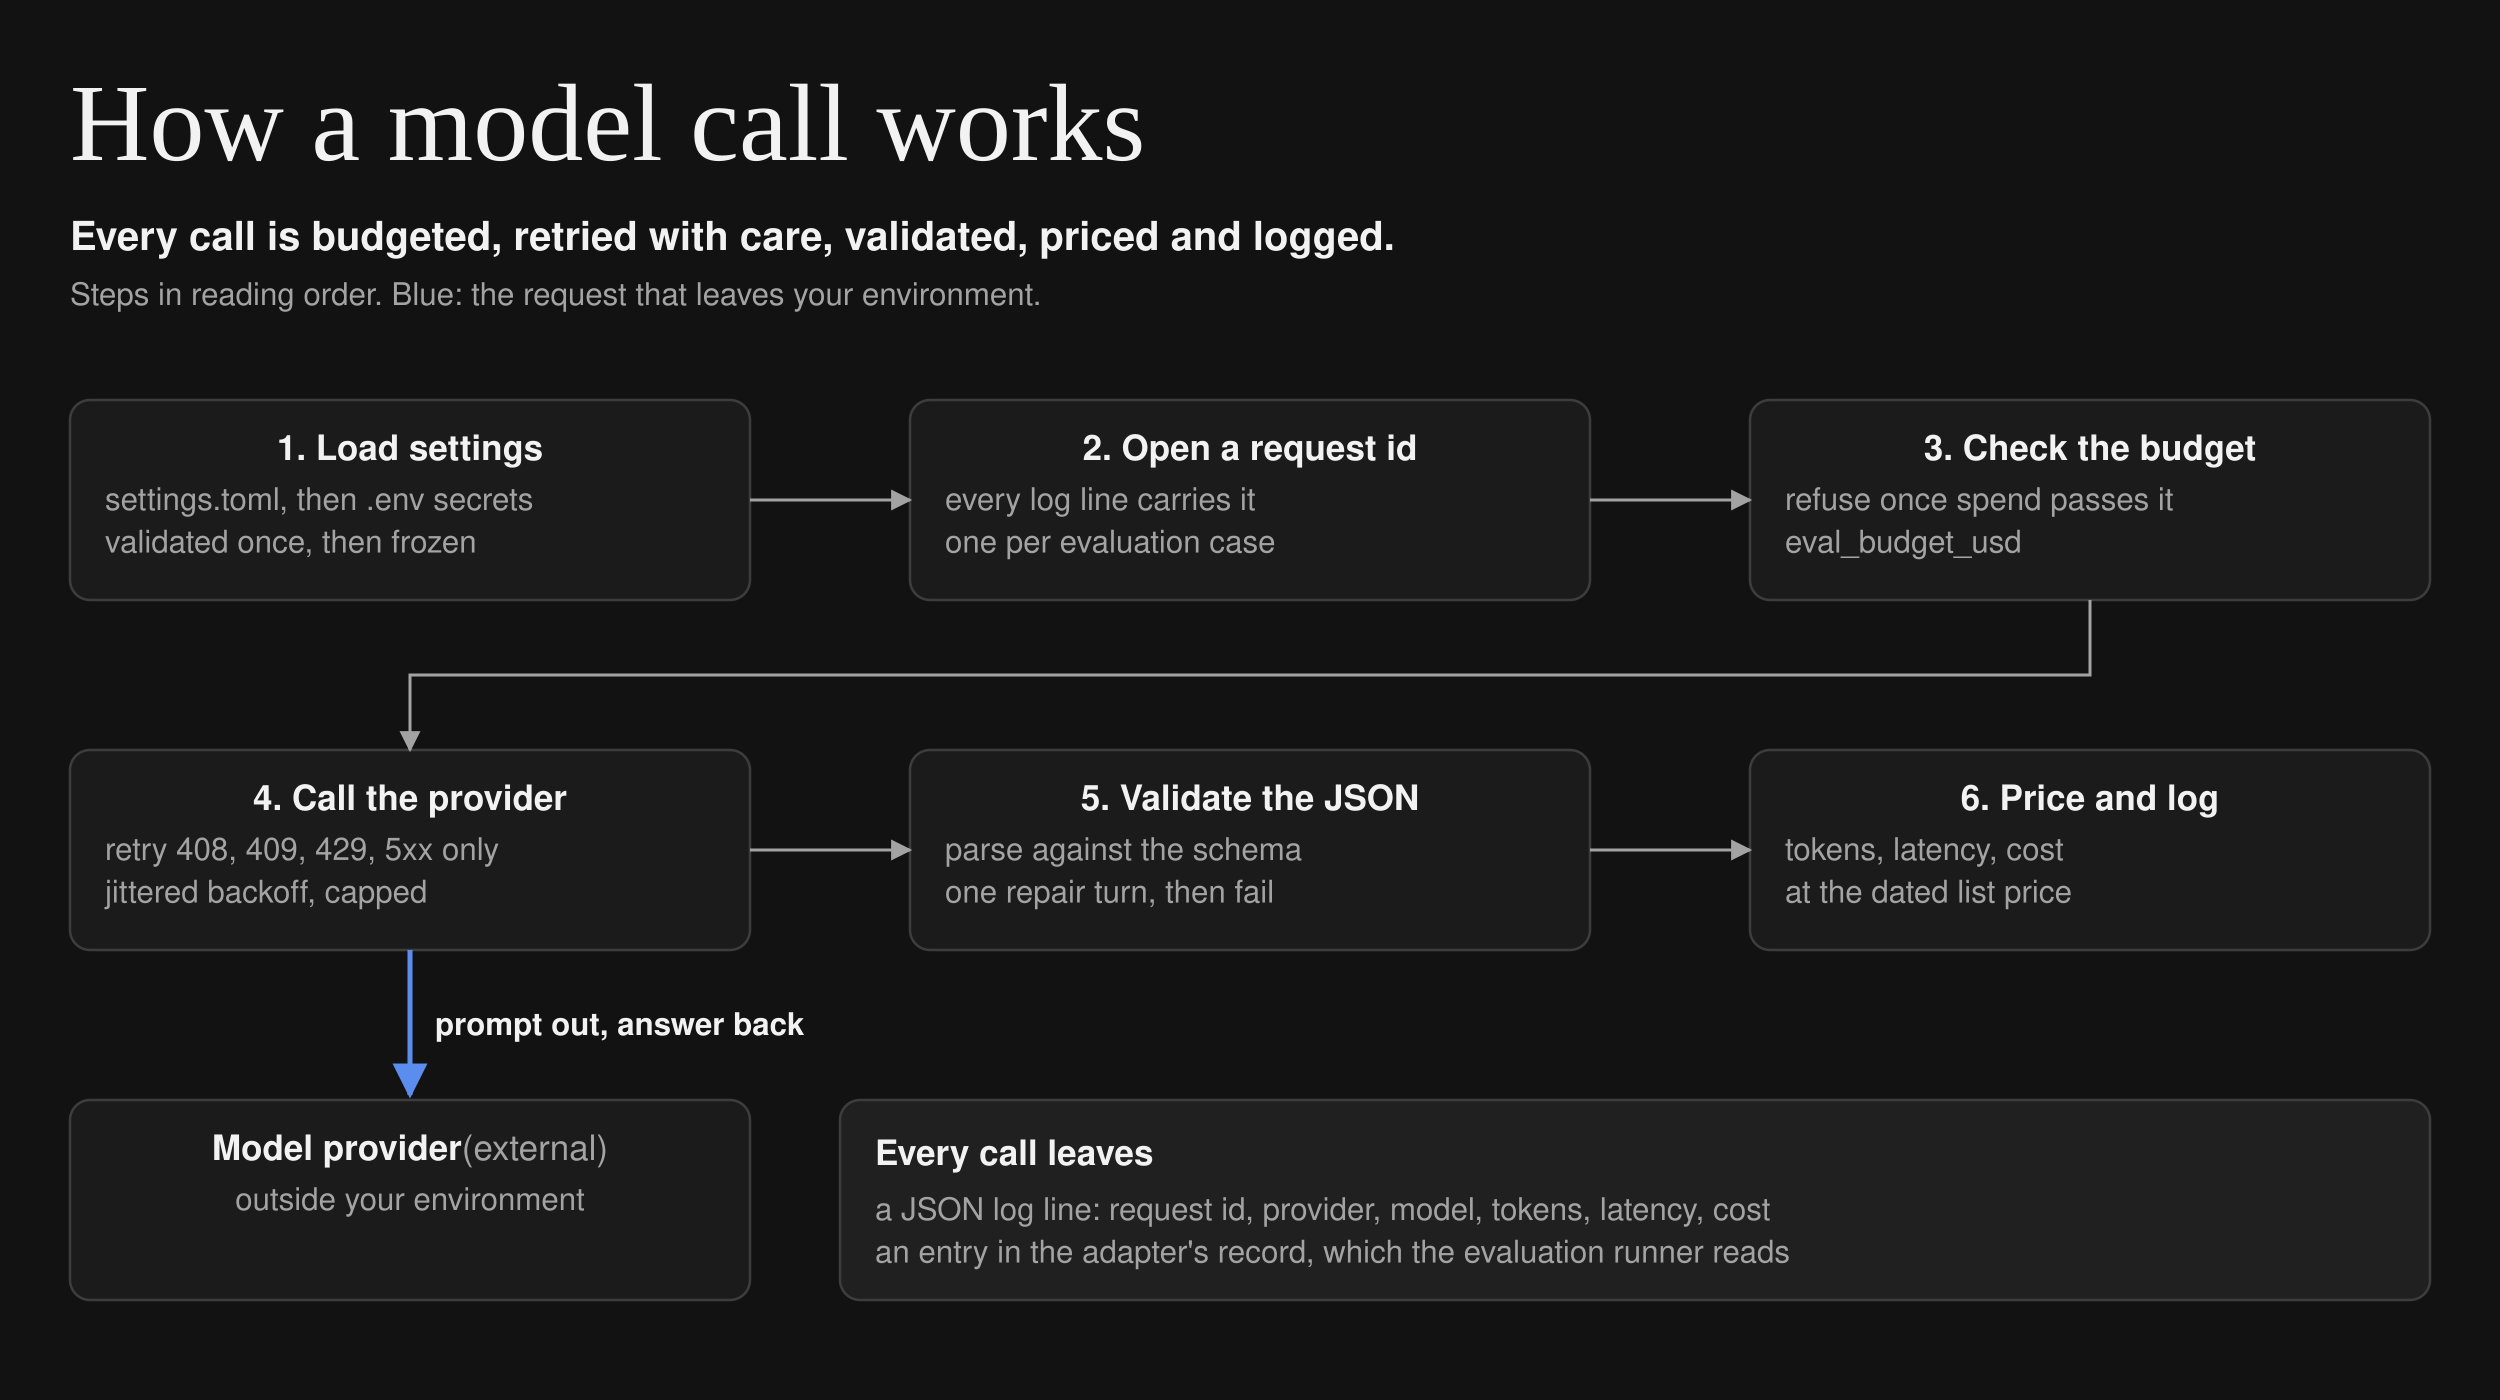
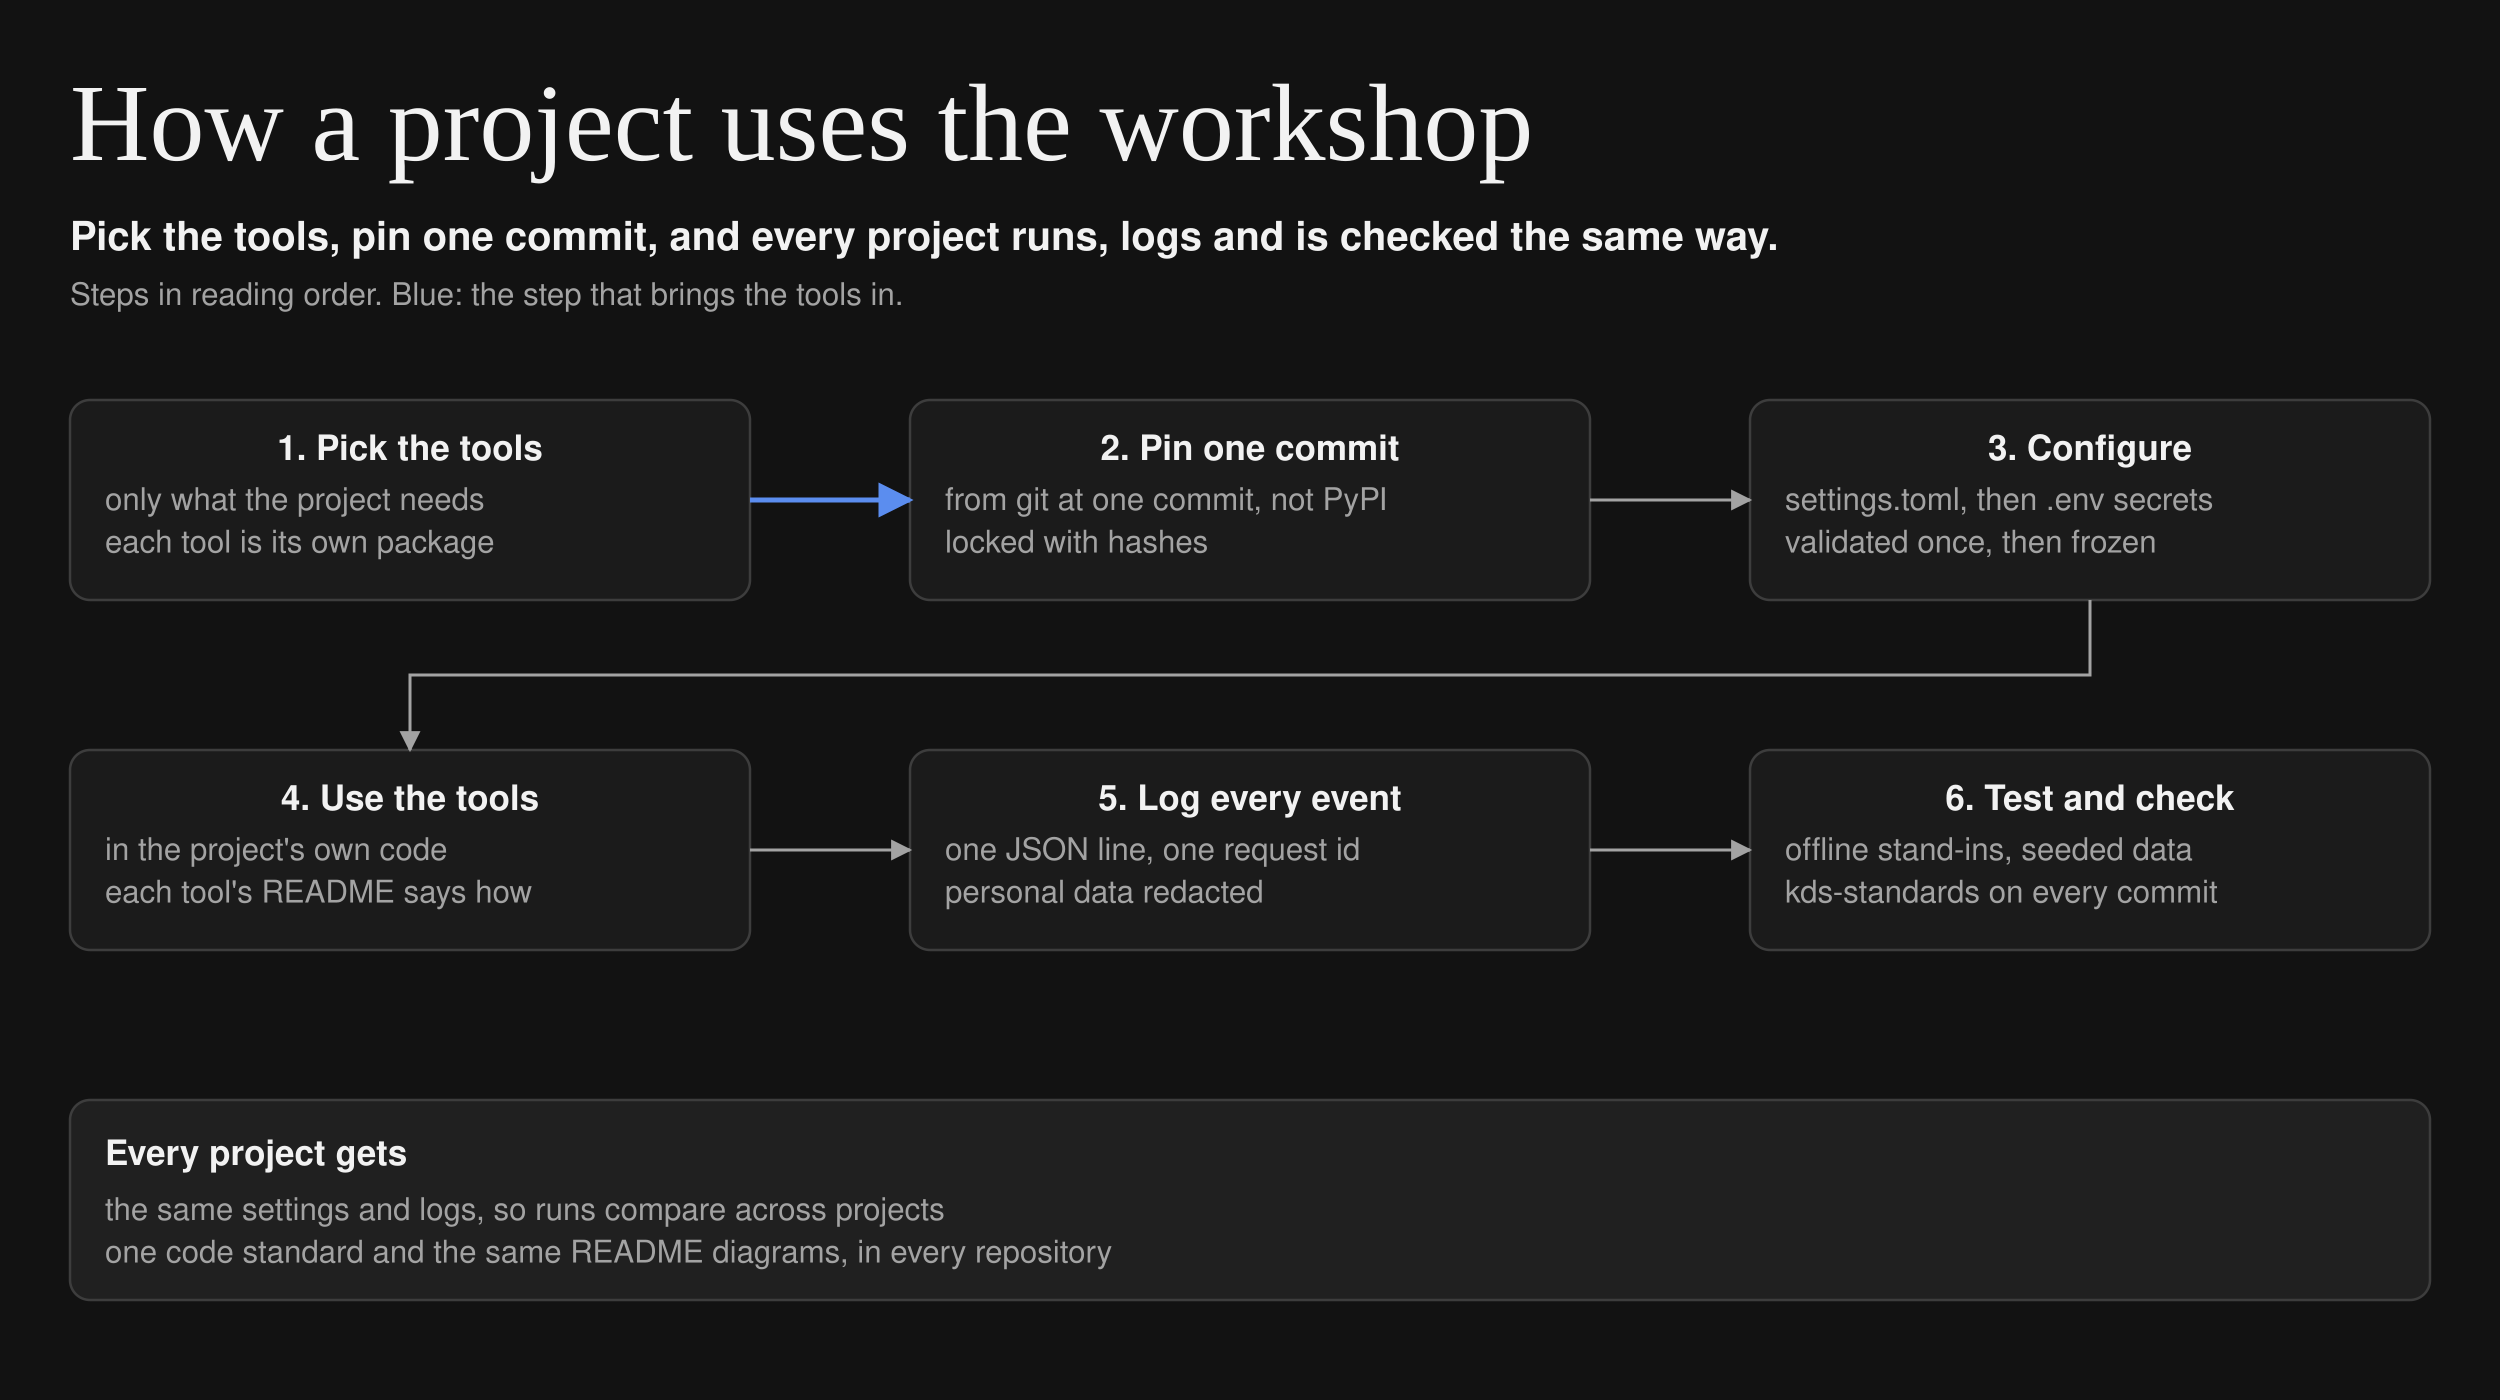
<svg xmlns="http://www.w3.org/2000/svg" width="1000" height="560" viewBox="0 0 1000 560" role="img" aria-labelledby="title desc">
  <defs>
    <marker id="plain" viewBox="0 0 10 10" refX="9" refY="5" markerWidth="7" markerHeight="7" orient="auto">
      <path d="M0 0L10 5L0 10z" fill="#a3a3a3" />
    </marker>
    <marker id="accent" viewBox="0 0 10 10" refX="9" refY="5" markerWidth="7" markerHeight="7" orient="auto">
      <path d="M0 0L10 5L0 10z" fill="#5b8def" />
    </marker>
  </defs>
  <rect width="100%" height="100%" fill="#121212" />
-   <text x="28" y="64" font-family="Georgia, 'Times New Roman', serif" fill="#f2f2f2" font-size="44">How a model call works</text>
-   <text x="28" y="100" font-family="-apple-system, 'Segoe UI', Helvetica, Arial, sans-serif" fill="#f2f2f2" font-size="16" font-weight="700">Every call is budgeted, retried with care, validated, priced and logged.</text>
-   <text x="28" y="122" font-family="-apple-system, 'Segoe UI', Helvetica, Arial, sans-serif" fill="#a3a3a3" font-size="12.5">Steps in reading order. Blue: the request that leaves your environment.</text>
+   <text x="28" y="64" font-family="Georgia, 'Times New Roman', serif" fill="#f2f2f2" font-size="44">How a project uses the workshop</text>
+   <text x="28" y="100" font-family="-apple-system, 'Segoe UI', Helvetica, Arial, sans-serif" fill="#f2f2f2" font-size="16" font-weight="700">Pick the tools, pin one commit, and every project runs, logs and is checked the same way.</text>
+   <text x="28" y="122" font-family="-apple-system, 'Segoe UI', Helvetica, Arial, sans-serif" fill="#a3a3a3" font-size="12.5">Steps in reading order. Blue: the step that brings the tools in.</text>
  <rect x="28" y="160" width="272" height="80" rx="8" fill="#1b1b1b" stroke="#3d3d3d" stroke-width="1" />
-   <text x="164" y="184" text-anchor="middle" font-family="-apple-system, 'Segoe UI', Helvetica, Arial, sans-serif" fill="#f2f2f2" font-size="14" font-weight="700">1. Load settings</text>
-   <text x="42" y="204" font-family="-apple-system, 'Segoe UI', Helvetica, Arial, sans-serif" fill="#a3a3a3" font-size="12.5">settings.toml, then .env secrets</text>
-   <text x="42" y="221" font-family="-apple-system, 'Segoe UI', Helvetica, Arial, sans-serif" fill="#a3a3a3" font-size="12.5">validated once, then frozen</text>
+   <text x="164" y="184" text-anchor="middle" font-family="-apple-system, 'Segoe UI', Helvetica, Arial, sans-serif" fill="#f2f2f2" font-size="14" font-weight="700">1. Pick the tools</text>
+   <text x="42" y="204" font-family="-apple-system, 'Segoe UI', Helvetica, Arial, sans-serif" fill="#a3a3a3" font-size="12.5">only what the project needs</text>
+   <text x="42" y="221" font-family="-apple-system, 'Segoe UI', Helvetica, Arial, sans-serif" fill="#a3a3a3" font-size="12.5">each tool is its own package</text>
  <rect x="364" y="160" width="272" height="80" rx="8" fill="#1b1b1b" stroke="#3d3d3d" stroke-width="1" />
-   <text x="500" y="184" text-anchor="middle" font-family="-apple-system, 'Segoe UI', Helvetica, Arial, sans-serif" fill="#f2f2f2" font-size="14" font-weight="700">2. Open a request id</text>
-   <text x="378" y="204" font-family="-apple-system, 'Segoe UI', Helvetica, Arial, sans-serif" fill="#a3a3a3" font-size="12.5">every log line carries it</text>
-   <text x="378" y="221" font-family="-apple-system, 'Segoe UI', Helvetica, Arial, sans-serif" fill="#a3a3a3" font-size="12.5">one per evaluation case</text>
+   <text x="500" y="184" text-anchor="middle" font-family="-apple-system, 'Segoe UI', Helvetica, Arial, sans-serif" fill="#f2f2f2" font-size="14" font-weight="700">2. Pin one commit</text>
+   <text x="378" y="204" font-family="-apple-system, 'Segoe UI', Helvetica, Arial, sans-serif" fill="#a3a3a3" font-size="12.5">from git at one commit, not PyPI</text>
+   <text x="378" y="221" font-family="-apple-system, 'Segoe UI', Helvetica, Arial, sans-serif" fill="#a3a3a3" font-size="12.5">locked with hashes</text>
  <rect x="700" y="160" width="272" height="80" rx="8" fill="#1b1b1b" stroke="#3d3d3d" stroke-width="1" />
-   <text x="836" y="184" text-anchor="middle" font-family="-apple-system, 'Segoe UI', Helvetica, Arial, sans-serif" fill="#f2f2f2" font-size="14" font-weight="700">3. Check the budget</text>
-   <text x="714" y="204" font-family="-apple-system, 'Segoe UI', Helvetica, Arial, sans-serif" fill="#a3a3a3" font-size="12.5">refuse once spend passes it</text>
-   <text x="714" y="221" font-family="-apple-system, 'Segoe UI', Helvetica, Arial, sans-serif" fill="#a3a3a3" font-size="12.5">eval_budget_usd</text>
+   <text x="836" y="184" text-anchor="middle" font-family="-apple-system, 'Segoe UI', Helvetica, Arial, sans-serif" fill="#f2f2f2" font-size="14" font-weight="700">3. Configure</text>
+   <text x="714" y="204" font-family="-apple-system, 'Segoe UI', Helvetica, Arial, sans-serif" fill="#a3a3a3" font-size="12.5">settings.toml, then .env secrets</text>
+   <text x="714" y="221" font-family="-apple-system, 'Segoe UI', Helvetica, Arial, sans-serif" fill="#a3a3a3" font-size="12.5">validated once, then frozen</text>
  <rect x="28" y="300" width="272" height="80" rx="8" fill="#1b1b1b" stroke="#3d3d3d" stroke-width="1" />
-   <text x="164" y="324" text-anchor="middle" font-family="-apple-system, 'Segoe UI', Helvetica, Arial, sans-serif" fill="#f2f2f2" font-size="14" font-weight="700">4. Call the provider</text>
-   <text x="42" y="344" font-family="-apple-system, 'Segoe UI', Helvetica, Arial, sans-serif" fill="#a3a3a3" font-size="12.5">retry 408, 409, 429, 5xx only</text>
-   <text x="42" y="361" font-family="-apple-system, 'Segoe UI', Helvetica, Arial, sans-serif" fill="#a3a3a3" font-size="12.5">jittered backoff, capped</text>
+   <text x="164" y="324" text-anchor="middle" font-family="-apple-system, 'Segoe UI', Helvetica, Arial, sans-serif" fill="#f2f2f2" font-size="14" font-weight="700">4. Use the tools</text>
+   <text x="42" y="344" font-family="-apple-system, 'Segoe UI', Helvetica, Arial, sans-serif" fill="#a3a3a3" font-size="12.5">in the project's own code</text>
+   <text x="42" y="361" font-family="-apple-system, 'Segoe UI', Helvetica, Arial, sans-serif" fill="#a3a3a3" font-size="12.5">each tool's README says how</text>
  <rect x="364" y="300" width="272" height="80" rx="8" fill="#1b1b1b" stroke="#3d3d3d" stroke-width="1" />
-   <text x="500" y="324" text-anchor="middle" font-family="-apple-system, 'Segoe UI', Helvetica, Arial, sans-serif" fill="#f2f2f2" font-size="14" font-weight="700">5. Validate the JSON</text>
-   <text x="378" y="344" font-family="-apple-system, 'Segoe UI', Helvetica, Arial, sans-serif" fill="#a3a3a3" font-size="12.5">parse against the schema</text>
-   <text x="378" y="361" font-family="-apple-system, 'Segoe UI', Helvetica, Arial, sans-serif" fill="#a3a3a3" font-size="12.5">one repair turn, then fail</text>
+   <text x="500" y="324" text-anchor="middle" font-family="-apple-system, 'Segoe UI', Helvetica, Arial, sans-serif" fill="#f2f2f2" font-size="14" font-weight="700">5. Log every event</text>
+   <text x="378" y="344" font-family="-apple-system, 'Segoe UI', Helvetica, Arial, sans-serif" fill="#a3a3a3" font-size="12.5">one JSON line, one request id</text>
+   <text x="378" y="361" font-family="-apple-system, 'Segoe UI', Helvetica, Arial, sans-serif" fill="#a3a3a3" font-size="12.5">personal data redacted</text>
  <rect x="700" y="300" width="272" height="80" rx="8" fill="#1b1b1b" stroke="#3d3d3d" stroke-width="1" />
-   <text x="836" y="324" text-anchor="middle" font-family="-apple-system, 'Segoe UI', Helvetica, Arial, sans-serif" fill="#f2f2f2" font-size="14" font-weight="700">6. Price and log</text>
-   <text x="714" y="344" font-family="-apple-system, 'Segoe UI', Helvetica, Arial, sans-serif" fill="#a3a3a3" font-size="12.5">tokens, latency, cost</text>
-   <text x="714" y="361" font-family="-apple-system, 'Segoe UI', Helvetica, Arial, sans-serif" fill="#a3a3a3" font-size="12.5">at the dated list price</text>
-   <rect x="28" y="440" width="272" height="80" rx="8" fill="#1b1b1b" stroke="#3d3d3d" stroke-width="1" />
-   <text x="164" y="464" text-anchor="middle" font-family="-apple-system, 'Segoe UI', Helvetica, Arial, sans-serif" fill="#f2f2f2" font-size="14" font-weight="700">Model provider<tspan fill="#a3a3a3" font-weight="400"> (external)</tspan>
-   </text>
-   <text x="164" y="484" text-anchor="middle" font-family="-apple-system, 'Segoe UI', Helvetica, Arial, sans-serif" fill="#a3a3a3" font-size="12.5">outside your environment</text>
-   <path d="M300 200 L364 200" fill="none" stroke="#a3a3a3" stroke-width="1.2" marker-end="url(#plain)" />
+   <text x="836" y="324" text-anchor="middle" font-family="-apple-system, 'Segoe UI', Helvetica, Arial, sans-serif" fill="#f2f2f2" font-size="14" font-weight="700">6. Test and check</text>
+   <text x="714" y="344" font-family="-apple-system, 'Segoe UI', Helvetica, Arial, sans-serif" fill="#a3a3a3" font-size="12.5">offline stand-ins, seeded data</text>
+   <text x="714" y="361" font-family="-apple-system, 'Segoe UI', Helvetica, Arial, sans-serif" fill="#a3a3a3" font-size="12.5">kds-standards on every commit</text>
+   <path d="M300 200 L364 200" fill="none" stroke="#5b8def" stroke-width="2" marker-end="url(#accent)" />
  <path d="M636 200 L700 200" fill="none" stroke="#a3a3a3" stroke-width="1.2" marker-end="url(#plain)" />
  <path d="M836 240 L836 270 L164 270 L164 300" fill="none" stroke="#a3a3a3" stroke-width="1.2" marker-end="url(#plain)" />
  <path d="M300 340 L364 340" fill="none" stroke="#a3a3a3" stroke-width="1.2" marker-end="url(#plain)" />
  <path d="M636 340 L700 340" fill="none" stroke="#a3a3a3" stroke-width="1.2" marker-end="url(#plain)" />
-   <path d="M164 380 L164 438" fill="none" stroke="#5b8def" stroke-width="2" marker-end="url(#accent)" />
-   <text x="174" y="414" font-family="-apple-system, 'Segoe UI', Helvetica, Arial, sans-serif" fill="#f2f2f2" font-size="12.5" font-weight="700">prompt out, answer back</text>
-   <rect x="336" y="440" width="636" height="80" rx="8" fill="#202020" stroke="#3d3d3d" stroke-width="1" />
-   <text x="350" y="466" font-family="-apple-system, 'Segoe UI', Helvetica, Arial, sans-serif" fill="#f2f2f2" font-size="14" font-weight="700">Every call leaves</text>
-   <text x="350" y="488" font-family="-apple-system, 'Segoe UI', Helvetica, Arial, sans-serif" fill="#a3a3a3" font-size="12.5">a JSON log line: request id, provider, model, tokens, latency, cost</text>
-   <text x="350" y="505" font-family="-apple-system, 'Segoe UI', Helvetica, Arial, sans-serif" fill="#a3a3a3" font-size="12.5">an entry in the adapter's record, which the evaluation runner reads</text>
+   <rect x="28" y="440" width="944" height="80" rx="8" fill="#202020" stroke="#3d3d3d" stroke-width="1" />
+   <text x="42" y="466" font-family="-apple-system, 'Segoe UI', Helvetica, Arial, sans-serif" fill="#f2f2f2" font-size="14" font-weight="700">Every project gets</text>
+   <text x="42" y="488" font-family="-apple-system, 'Segoe UI', Helvetica, Arial, sans-serif" fill="#a3a3a3" font-size="12.5">the same settings and logs, so runs compare across projects</text>
+   <text x="42" y="505" font-family="-apple-system, 'Segoe UI', Helvetica, Arial, sans-serif" fill="#a3a3a3" font-size="12.5">one code standard and the same README diagrams, in every repository</text>
</svg>
